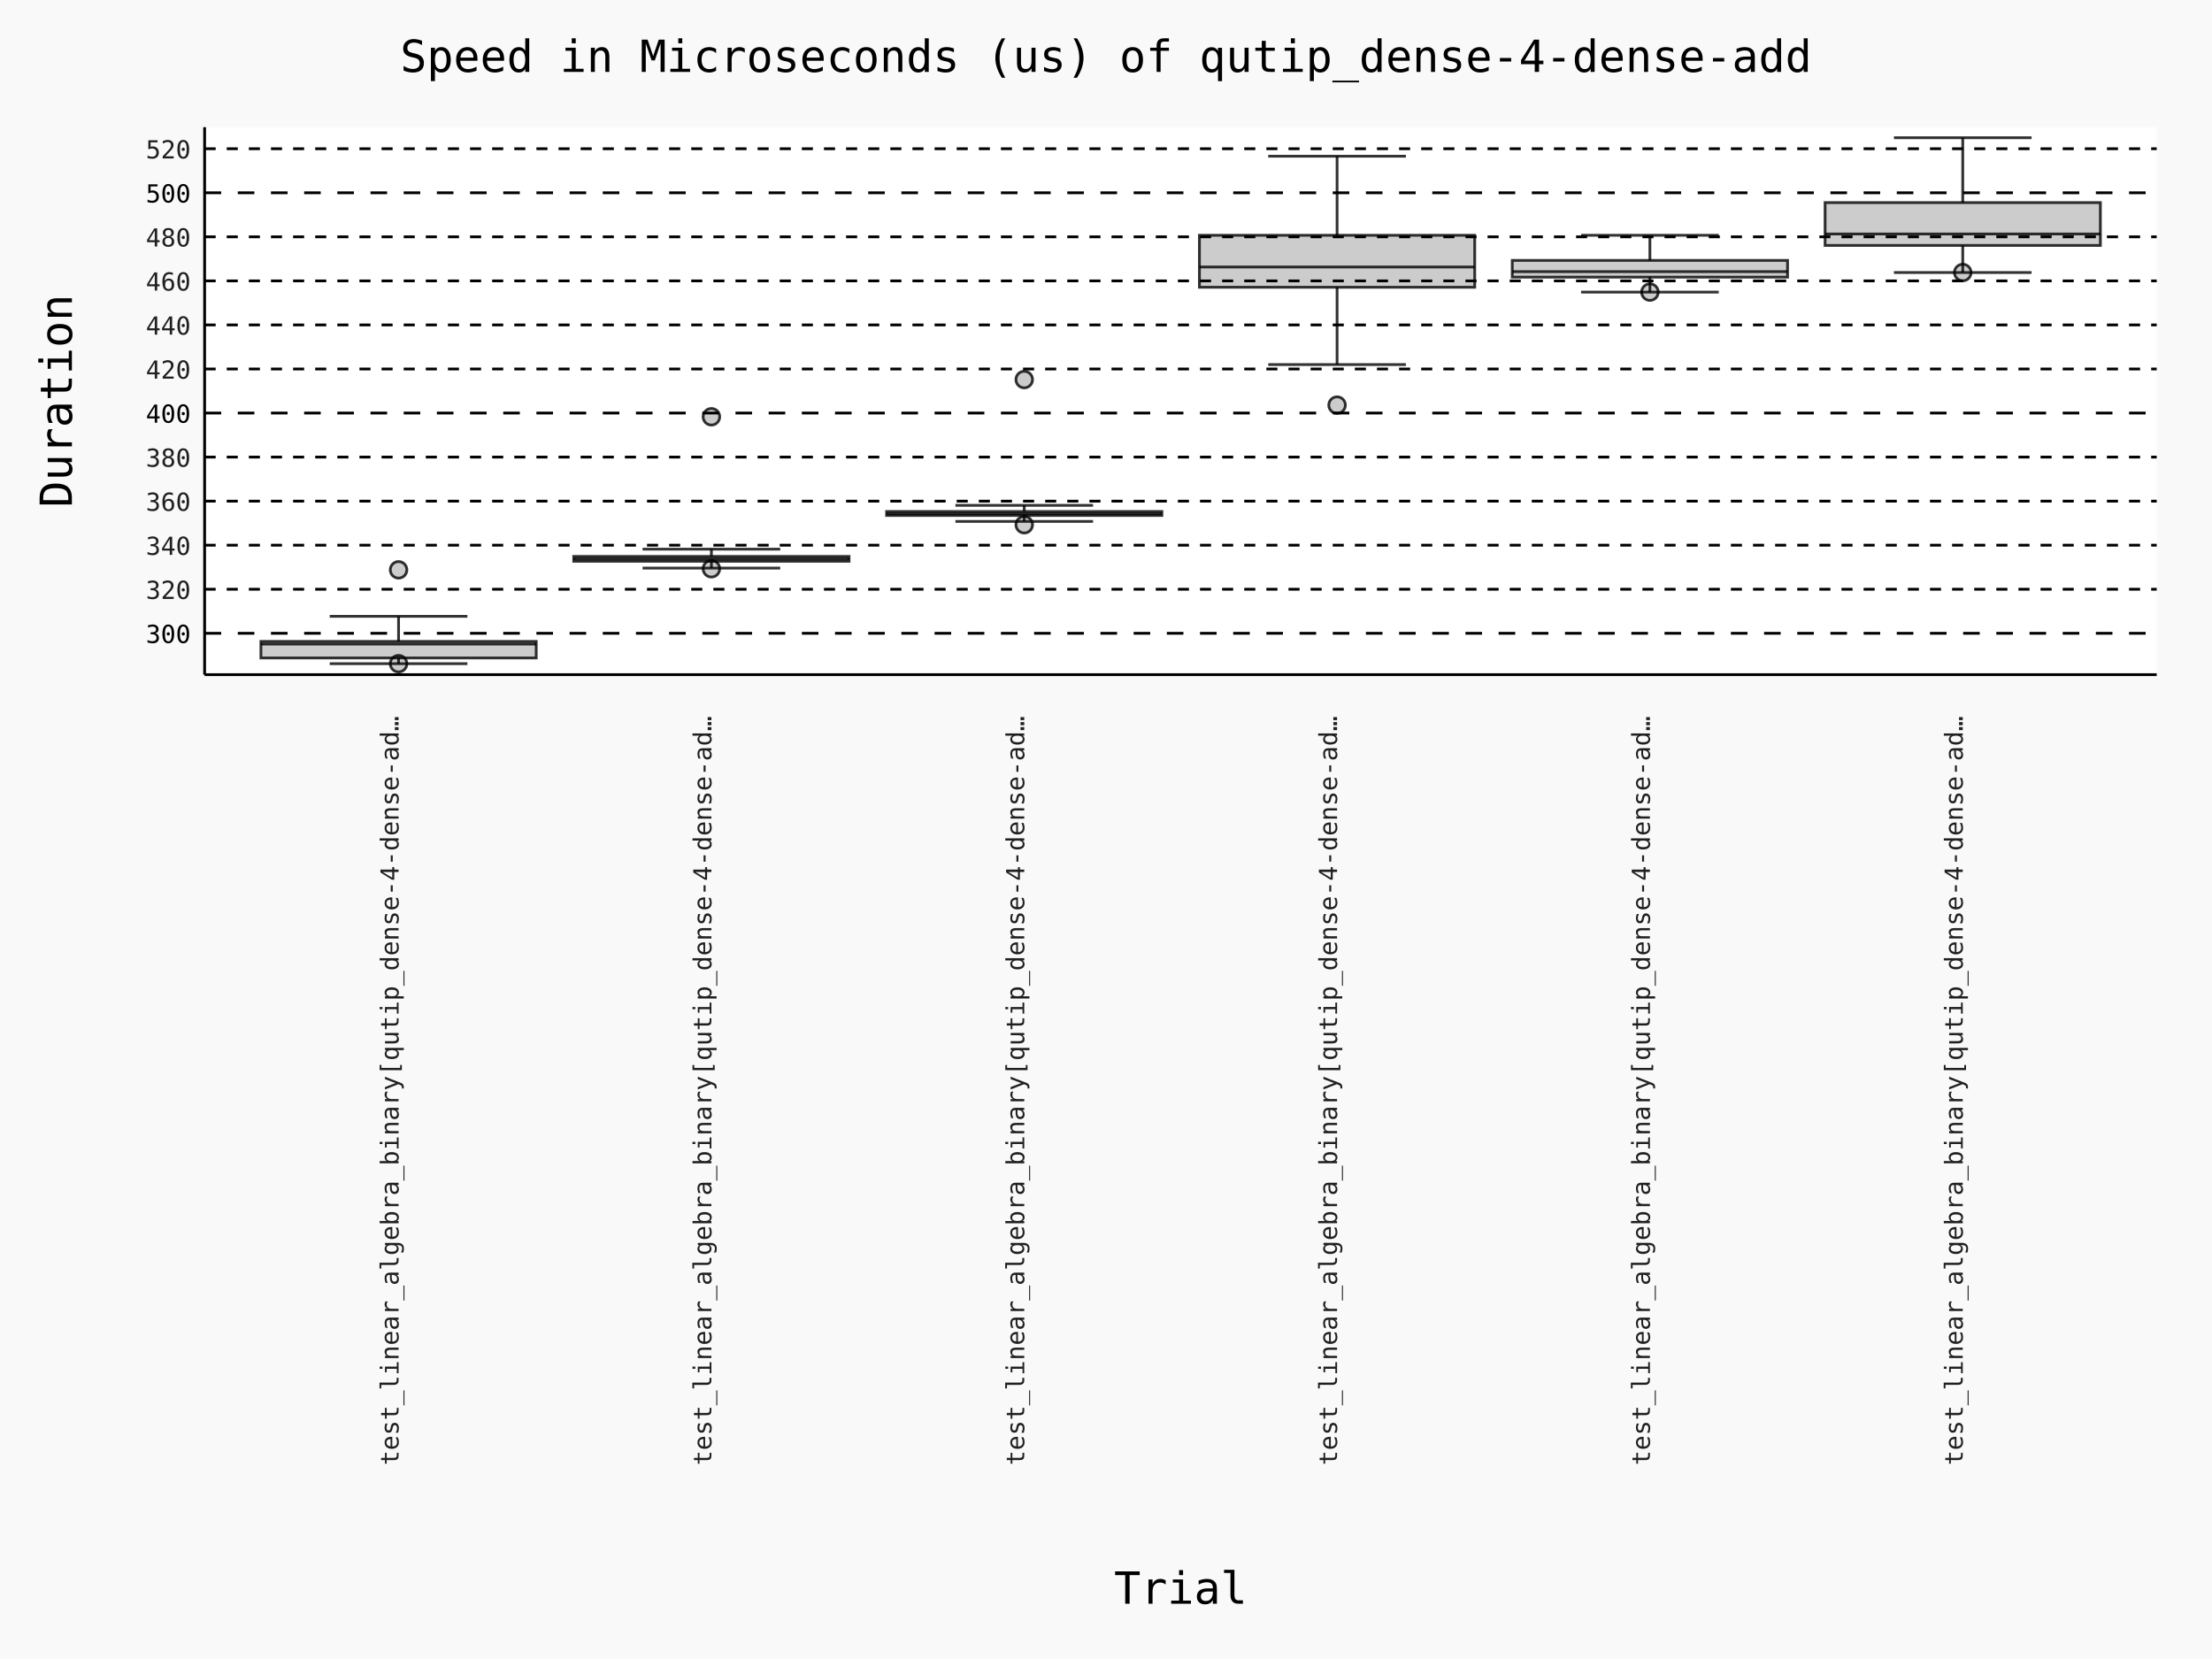
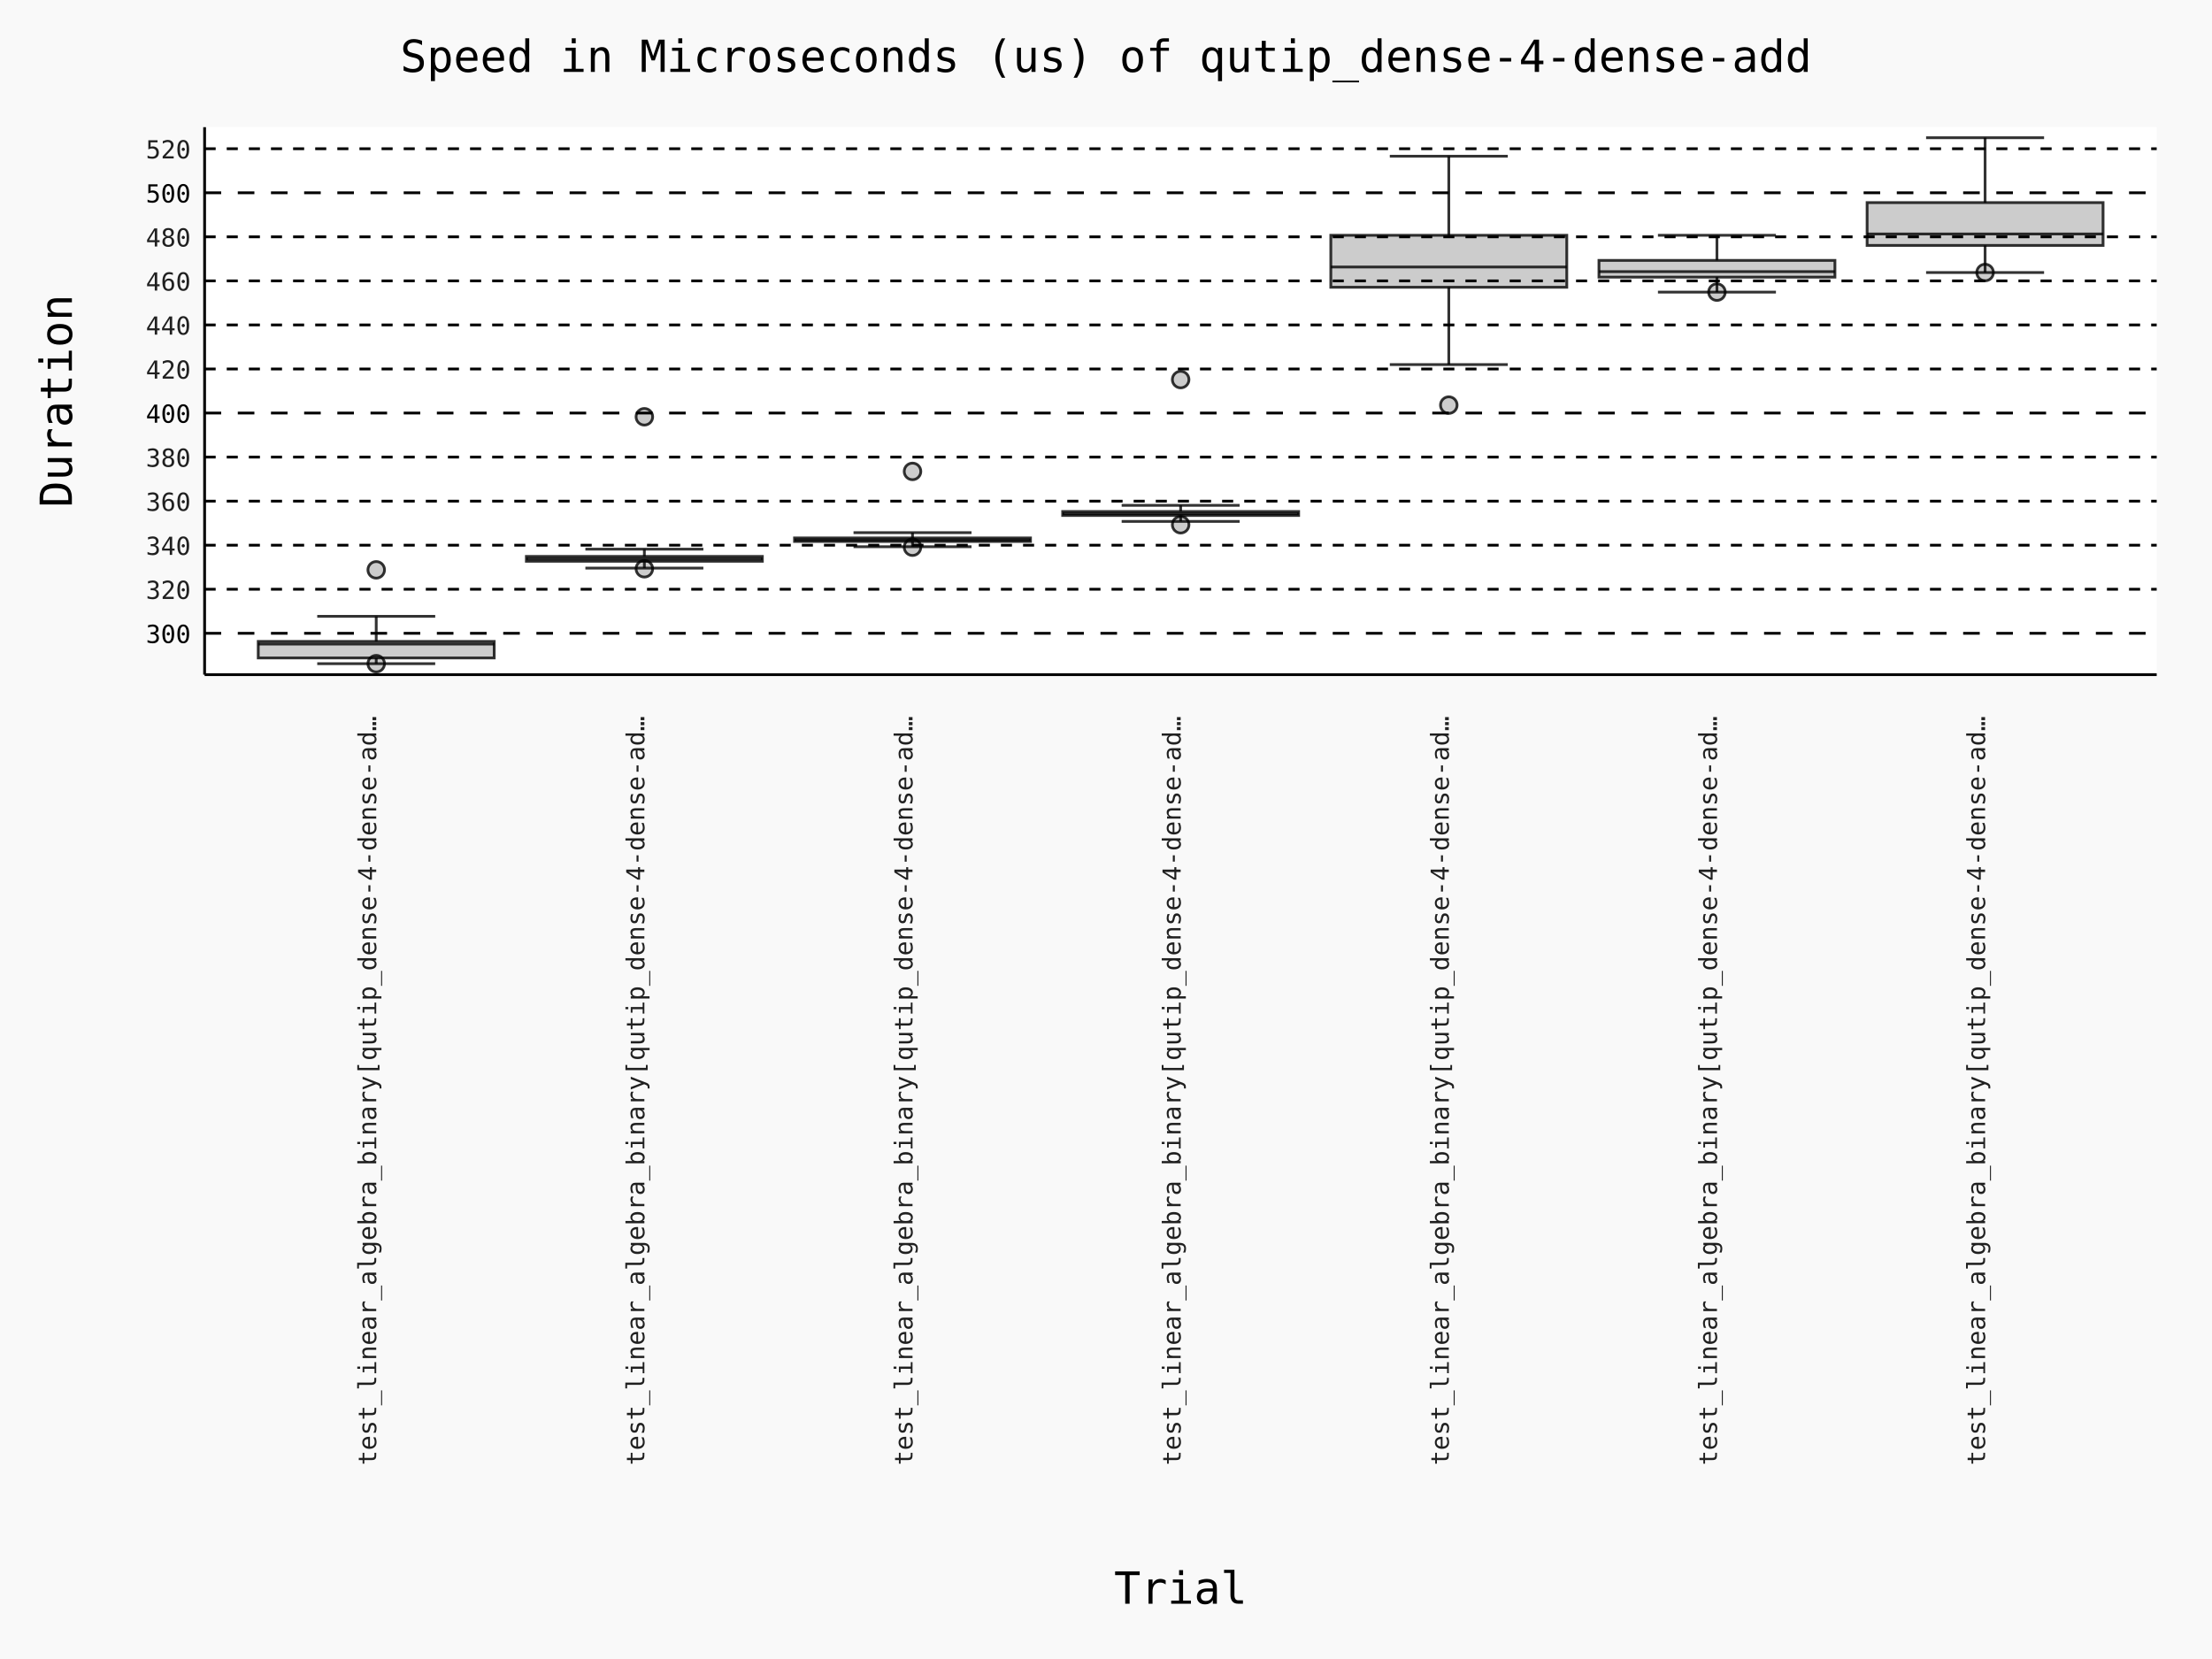
- <svg xmlns="http://www.w3.org/2000/svg" id="chart-bfdd0cba-2020-43a9-abe2-5203535ea488" class="pygal-chart" viewBox="0 0 800 600">
+ <svg xmlns="http://www.w3.org/2000/svg" id="chart-f75a0abd-4b29-4afe-aea1-0ca5ecb79987" class="pygal-chart" viewBox="0 0 800 600">
  <defs>
-     <style type="text/css">#chart-bfdd0cba-2020-43a9-abe2-5203535ea488{-webkit-user-select:none;-webkit-font-smoothing:antialiased;font-family:Consolas,"Deja Vu Sans Mono","Bitstream Vera Sans Mono","Courier New",monospace}#chart-bfdd0cba-2020-43a9-abe2-5203535ea488 .title{font-family:Consolas,"Deja Vu Sans Mono","Bitstream Vera Sans Mono","Courier New",monospace;font-size:16px}#chart-bfdd0cba-2020-43a9-abe2-5203535ea488 .legends .legend text{font-family:Consolas,"Deja Vu Sans Mono","Bitstream Vera Sans Mono","Courier New",monospace;font-size:14px}#chart-bfdd0cba-2020-43a9-abe2-5203535ea488 .axis text{font-family:Consolas,"Deja Vu Sans Mono","Bitstream Vera Sans Mono","Courier New",monospace;font-size:10px}#chart-bfdd0cba-2020-43a9-abe2-5203535ea488 .axis text.major{font-family:Consolas,"Deja Vu Sans Mono","Bitstream Vera Sans Mono","Courier New",monospace;font-size:10px}#chart-bfdd0cba-2020-43a9-abe2-5203535ea488 .text-overlay text.value{font-family:Consolas,"Deja Vu Sans Mono","Bitstream Vera Sans Mono","Courier New",monospace;font-size:16px}#chart-bfdd0cba-2020-43a9-abe2-5203535ea488 .text-overlay text.label{font-family:Consolas,"Deja Vu Sans Mono","Bitstream Vera Sans Mono","Courier New",monospace;font-size:10px}#chart-bfdd0cba-2020-43a9-abe2-5203535ea488 .tooltip{font-family:Consolas,"Deja Vu Sans Mono","Bitstream Vera Sans Mono","Courier New",monospace;font-size:14px}#chart-bfdd0cba-2020-43a9-abe2-5203535ea488 text.no_data{font-family:Consolas,"Deja Vu Sans Mono","Bitstream Vera Sans Mono","Courier New",monospace;font-size:64px}
- #chart-bfdd0cba-2020-43a9-abe2-5203535ea488{background-color:rgba(249,249,249,1)}#chart-bfdd0cba-2020-43a9-abe2-5203535ea488 path,#chart-bfdd0cba-2020-43a9-abe2-5203535ea488 line,#chart-bfdd0cba-2020-43a9-abe2-5203535ea488 rect,#chart-bfdd0cba-2020-43a9-abe2-5203535ea488 circle{-webkit-transition:150ms;-moz-transition:150ms;transition:150ms}#chart-bfdd0cba-2020-43a9-abe2-5203535ea488 .graph &gt; .background{fill:rgba(249,249,249,1)}#chart-bfdd0cba-2020-43a9-abe2-5203535ea488 .plot &gt; .background{fill:rgba(255,255,255,1)}#chart-bfdd0cba-2020-43a9-abe2-5203535ea488 .graph{fill:rgba(0,0,0,.87)}#chart-bfdd0cba-2020-43a9-abe2-5203535ea488 text.no_data{fill:rgba(0,0,0,1)}#chart-bfdd0cba-2020-43a9-abe2-5203535ea488 .title{fill:rgba(0,0,0,1)}#chart-bfdd0cba-2020-43a9-abe2-5203535ea488 .legends .legend text{fill:rgba(0,0,0,.87)}#chart-bfdd0cba-2020-43a9-abe2-5203535ea488 .legends .legend:hover text{fill:rgba(0,0,0,1)}#chart-bfdd0cba-2020-43a9-abe2-5203535ea488 .axis .line{stroke:rgba(0,0,0,1)}#chart-bfdd0cba-2020-43a9-abe2-5203535ea488 .axis .guide.line{stroke:rgba(0,0,0,.54)}#chart-bfdd0cba-2020-43a9-abe2-5203535ea488 .axis .major.line{stroke:rgba(0,0,0,.87)}#chart-bfdd0cba-2020-43a9-abe2-5203535ea488 .axis text.major{fill:rgba(0,0,0,1)}#chart-bfdd0cba-2020-43a9-abe2-5203535ea488 .axis.y .guides:hover .guide.line,#chart-bfdd0cba-2020-43a9-abe2-5203535ea488 .line-graph .axis.x .guides:hover .guide.line,#chart-bfdd0cba-2020-43a9-abe2-5203535ea488 .stackedline-graph .axis.x .guides:hover .guide.line,#chart-bfdd0cba-2020-43a9-abe2-5203535ea488 .xy-graph .axis.x .guides:hover .guide.line{stroke:rgba(0,0,0,1)}#chart-bfdd0cba-2020-43a9-abe2-5203535ea488 .axis .guides:hover text{fill:rgba(0,0,0,1)}#chart-bfdd0cba-2020-43a9-abe2-5203535ea488 .reactive{fill-opacity:.7;stroke-opacity:.8;stroke-width:1}#chart-bfdd0cba-2020-43a9-abe2-5203535ea488 .ci{stroke:rgba(0,0,0,.87)}#chart-bfdd0cba-2020-43a9-abe2-5203535ea488 .reactive.active,#chart-bfdd0cba-2020-43a9-abe2-5203535ea488 .active .reactive{fill-opacity:.8;stroke-opacity:.9;stroke-width:4}#chart-bfdd0cba-2020-43a9-abe2-5203535ea488 .ci .reactive.active{stroke-width:1.5}#chart-bfdd0cba-2020-43a9-abe2-5203535ea488 .series text{fill:rgba(0,0,0,1)}#chart-bfdd0cba-2020-43a9-abe2-5203535ea488 .tooltip rect{fill:rgba(255,255,255,1);stroke:rgba(0,0,0,1);-webkit-transition:opacity 150ms;-moz-transition:opacity 150ms;transition:opacity 150ms}#chart-bfdd0cba-2020-43a9-abe2-5203535ea488 .tooltip .label{fill:rgba(0,0,0,.87)}#chart-bfdd0cba-2020-43a9-abe2-5203535ea488 .tooltip .label{fill:rgba(0,0,0,.87)}#chart-bfdd0cba-2020-43a9-abe2-5203535ea488 .tooltip .legend{font-size:.8em;fill:rgba(0,0,0,.54)}#chart-bfdd0cba-2020-43a9-abe2-5203535ea488 .tooltip .x_label{font-size:.6em;fill:rgba(0,0,0,1)}#chart-bfdd0cba-2020-43a9-abe2-5203535ea488 .tooltip .xlink{font-size:.5em;text-decoration:underline}#chart-bfdd0cba-2020-43a9-abe2-5203535ea488 .tooltip .value{font-size:1.5em}#chart-bfdd0cba-2020-43a9-abe2-5203535ea488 .bound{font-size:.5em}#chart-bfdd0cba-2020-43a9-abe2-5203535ea488 .max-value{font-size:.75em;fill:rgba(0,0,0,.54)}#chart-bfdd0cba-2020-43a9-abe2-5203535ea488 .map-element{fill:rgba(255,255,255,1);stroke:rgba(0,0,0,.54) !important}#chart-bfdd0cba-2020-43a9-abe2-5203535ea488 .map-element .reactive{fill-opacity:inherit;stroke-opacity:inherit}#chart-bfdd0cba-2020-43a9-abe2-5203535ea488 .color-0,#chart-bfdd0cba-2020-43a9-abe2-5203535ea488 .color-0 a:visited{stroke:#000000;fill:#000000}#chart-bfdd0cba-2020-43a9-abe2-5203535ea488 .color-1,#chart-bfdd0cba-2020-43a9-abe2-5203535ea488 .color-1 a:visited{stroke:#000000;fill:#000000}#chart-bfdd0cba-2020-43a9-abe2-5203535ea488 .color-2,#chart-bfdd0cba-2020-43a9-abe2-5203535ea488 .color-2 a:visited{stroke:#000000;fill:#000000}#chart-bfdd0cba-2020-43a9-abe2-5203535ea488 .color-3,#chart-bfdd0cba-2020-43a9-abe2-5203535ea488 .color-3 a:visited{stroke:#000000;fill:#000000}#chart-bfdd0cba-2020-43a9-abe2-5203535ea488 .color-4,#chart-bfdd0cba-2020-43a9-abe2-5203535ea488 .color-4 a:visited{stroke:#000000;fill:#000000}#chart-bfdd0cba-2020-43a9-abe2-5203535ea488 .color-5,#chart-bfdd0cba-2020-43a9-abe2-5203535ea488 .color-5 a:visited{stroke:#000000;fill:#000000}#chart-bfdd0cba-2020-43a9-abe2-5203535ea488 .text-overlay .color-0 text{fill:white}#chart-bfdd0cba-2020-43a9-abe2-5203535ea488 .text-overlay .color-1 text{fill:white}#chart-bfdd0cba-2020-43a9-abe2-5203535ea488 .text-overlay .color-2 text{fill:white}#chart-bfdd0cba-2020-43a9-abe2-5203535ea488 .text-overlay .color-3 text{fill:white}#chart-bfdd0cba-2020-43a9-abe2-5203535ea488 .text-overlay .color-4 text{fill:white}#chart-bfdd0cba-2020-43a9-abe2-5203535ea488 .text-overlay .color-5 text{fill:white}
- #chart-bfdd0cba-2020-43a9-abe2-5203535ea488 text.no_data{text-anchor:middle}#chart-bfdd0cba-2020-43a9-abe2-5203535ea488 .guide.line{fill:none}#chart-bfdd0cba-2020-43a9-abe2-5203535ea488 .centered{text-anchor:middle}#chart-bfdd0cba-2020-43a9-abe2-5203535ea488 .title{text-anchor:middle}#chart-bfdd0cba-2020-43a9-abe2-5203535ea488 .legends .legend text{fill-opacity:1}#chart-bfdd0cba-2020-43a9-abe2-5203535ea488 .axis.x text{text-anchor:middle}#chart-bfdd0cba-2020-43a9-abe2-5203535ea488 .axis.x:not(.web) text[transform]{text-anchor:start}#chart-bfdd0cba-2020-43a9-abe2-5203535ea488 .axis.x:not(.web) text[transform].backwards{text-anchor:end}#chart-bfdd0cba-2020-43a9-abe2-5203535ea488 .axis.y text{text-anchor:end}#chart-bfdd0cba-2020-43a9-abe2-5203535ea488 .axis.y text[transform].backwards{text-anchor:start}#chart-bfdd0cba-2020-43a9-abe2-5203535ea488 .axis.y2 text{text-anchor:start}#chart-bfdd0cba-2020-43a9-abe2-5203535ea488 .axis.y2 text[transform].backwards{text-anchor:end}#chart-bfdd0cba-2020-43a9-abe2-5203535ea488 .axis .guide.line{stroke-dasharray:4,4;stroke:black}#chart-bfdd0cba-2020-43a9-abe2-5203535ea488 .axis .major.guide.line{stroke-dasharray:6,6;stroke:black}#chart-bfdd0cba-2020-43a9-abe2-5203535ea488 .horizontal .axis.y .guide.line,#chart-bfdd0cba-2020-43a9-abe2-5203535ea488 .horizontal .axis.y2 .guide.line,#chart-bfdd0cba-2020-43a9-abe2-5203535ea488 .vertical .axis.x .guide.line{opacity:0}#chart-bfdd0cba-2020-43a9-abe2-5203535ea488 .horizontal .axis.always_show .guide.line,#chart-bfdd0cba-2020-43a9-abe2-5203535ea488 .vertical .axis.always_show .guide.line{opacity:1 !important}#chart-bfdd0cba-2020-43a9-abe2-5203535ea488 .axis.y .guides:hover .guide.line,#chart-bfdd0cba-2020-43a9-abe2-5203535ea488 .axis.y2 .guides:hover .guide.line,#chart-bfdd0cba-2020-43a9-abe2-5203535ea488 .axis.x .guides:hover .guide.line{opacity:1}#chart-bfdd0cba-2020-43a9-abe2-5203535ea488 .axis .guides:hover text{opacity:1}#chart-bfdd0cba-2020-43a9-abe2-5203535ea488 .nofill{fill:none}#chart-bfdd0cba-2020-43a9-abe2-5203535ea488 .subtle-fill{fill-opacity:.2}#chart-bfdd0cba-2020-43a9-abe2-5203535ea488 .dot{stroke-width:1px;fill-opacity:1;stroke-opacity:1}#chart-bfdd0cba-2020-43a9-abe2-5203535ea488 .dot.active{stroke-width:5px}#chart-bfdd0cba-2020-43a9-abe2-5203535ea488 .dot.negative{fill:transparent}#chart-bfdd0cba-2020-43a9-abe2-5203535ea488 text,#chart-bfdd0cba-2020-43a9-abe2-5203535ea488 tspan{stroke:none !important}#chart-bfdd0cba-2020-43a9-abe2-5203535ea488 .series text.active{opacity:1}#chart-bfdd0cba-2020-43a9-abe2-5203535ea488 .tooltip rect{fill-opacity:.95;stroke-width:.5}#chart-bfdd0cba-2020-43a9-abe2-5203535ea488 .tooltip text{fill-opacity:1}#chart-bfdd0cba-2020-43a9-abe2-5203535ea488 .showable{visibility:hidden}#chart-bfdd0cba-2020-43a9-abe2-5203535ea488 .showable.shown{visibility:visible}#chart-bfdd0cba-2020-43a9-abe2-5203535ea488 .gauge-background{fill:rgba(229,229,229,1);stroke:none}#chart-bfdd0cba-2020-43a9-abe2-5203535ea488 .bg-lines{stroke:rgba(249,249,249,1);stroke-width:2px}
+     <style type="text/css">#chart-f75a0abd-4b29-4afe-aea1-0ca5ecb79987{-webkit-user-select:none;-webkit-font-smoothing:antialiased;font-family:Consolas,"Deja Vu Sans Mono","Bitstream Vera Sans Mono","Courier New",monospace}#chart-f75a0abd-4b29-4afe-aea1-0ca5ecb79987 .title{font-family:Consolas,"Deja Vu Sans Mono","Bitstream Vera Sans Mono","Courier New",monospace;font-size:16px}#chart-f75a0abd-4b29-4afe-aea1-0ca5ecb79987 .legends .legend text{font-family:Consolas,"Deja Vu Sans Mono","Bitstream Vera Sans Mono","Courier New",monospace;font-size:14px}#chart-f75a0abd-4b29-4afe-aea1-0ca5ecb79987 .axis text{font-family:Consolas,"Deja Vu Sans Mono","Bitstream Vera Sans Mono","Courier New",monospace;font-size:10px}#chart-f75a0abd-4b29-4afe-aea1-0ca5ecb79987 .axis text.major{font-family:Consolas,"Deja Vu Sans Mono","Bitstream Vera Sans Mono","Courier New",monospace;font-size:10px}#chart-f75a0abd-4b29-4afe-aea1-0ca5ecb79987 .text-overlay text.value{font-family:Consolas,"Deja Vu Sans Mono","Bitstream Vera Sans Mono","Courier New",monospace;font-size:16px}#chart-f75a0abd-4b29-4afe-aea1-0ca5ecb79987 .text-overlay text.label{font-family:Consolas,"Deja Vu Sans Mono","Bitstream Vera Sans Mono","Courier New",monospace;font-size:10px}#chart-f75a0abd-4b29-4afe-aea1-0ca5ecb79987 .tooltip{font-family:Consolas,"Deja Vu Sans Mono","Bitstream Vera Sans Mono","Courier New",monospace;font-size:14px}#chart-f75a0abd-4b29-4afe-aea1-0ca5ecb79987 text.no_data{font-family:Consolas,"Deja Vu Sans Mono","Bitstream Vera Sans Mono","Courier New",monospace;font-size:64px}
+ #chart-f75a0abd-4b29-4afe-aea1-0ca5ecb79987{background-color:rgba(249,249,249,1)}#chart-f75a0abd-4b29-4afe-aea1-0ca5ecb79987 path,#chart-f75a0abd-4b29-4afe-aea1-0ca5ecb79987 line,#chart-f75a0abd-4b29-4afe-aea1-0ca5ecb79987 rect,#chart-f75a0abd-4b29-4afe-aea1-0ca5ecb79987 circle{-webkit-transition:150ms;-moz-transition:150ms;transition:150ms}#chart-f75a0abd-4b29-4afe-aea1-0ca5ecb79987 .graph &gt; .background{fill:rgba(249,249,249,1)}#chart-f75a0abd-4b29-4afe-aea1-0ca5ecb79987 .plot &gt; .background{fill:rgba(255,255,255,1)}#chart-f75a0abd-4b29-4afe-aea1-0ca5ecb79987 .graph{fill:rgba(0,0,0,.87)}#chart-f75a0abd-4b29-4afe-aea1-0ca5ecb79987 text.no_data{fill:rgba(0,0,0,1)}#chart-f75a0abd-4b29-4afe-aea1-0ca5ecb79987 .title{fill:rgba(0,0,0,1)}#chart-f75a0abd-4b29-4afe-aea1-0ca5ecb79987 .legends .legend text{fill:rgba(0,0,0,.87)}#chart-f75a0abd-4b29-4afe-aea1-0ca5ecb79987 .legends .legend:hover text{fill:rgba(0,0,0,1)}#chart-f75a0abd-4b29-4afe-aea1-0ca5ecb79987 .axis .line{stroke:rgba(0,0,0,1)}#chart-f75a0abd-4b29-4afe-aea1-0ca5ecb79987 .axis .guide.line{stroke:rgba(0,0,0,.54)}#chart-f75a0abd-4b29-4afe-aea1-0ca5ecb79987 .axis .major.line{stroke:rgba(0,0,0,.87)}#chart-f75a0abd-4b29-4afe-aea1-0ca5ecb79987 .axis text.major{fill:rgba(0,0,0,1)}#chart-f75a0abd-4b29-4afe-aea1-0ca5ecb79987 .axis.y .guides:hover .guide.line,#chart-f75a0abd-4b29-4afe-aea1-0ca5ecb79987 .line-graph .axis.x .guides:hover .guide.line,#chart-f75a0abd-4b29-4afe-aea1-0ca5ecb79987 .stackedline-graph .axis.x .guides:hover .guide.line,#chart-f75a0abd-4b29-4afe-aea1-0ca5ecb79987 .xy-graph .axis.x .guides:hover .guide.line{stroke:rgba(0,0,0,1)}#chart-f75a0abd-4b29-4afe-aea1-0ca5ecb79987 .axis .guides:hover text{fill:rgba(0,0,0,1)}#chart-f75a0abd-4b29-4afe-aea1-0ca5ecb79987 .reactive{fill-opacity:.7;stroke-opacity:.8;stroke-width:1}#chart-f75a0abd-4b29-4afe-aea1-0ca5ecb79987 .ci{stroke:rgba(0,0,0,.87)}#chart-f75a0abd-4b29-4afe-aea1-0ca5ecb79987 .reactive.active,#chart-f75a0abd-4b29-4afe-aea1-0ca5ecb79987 .active .reactive{fill-opacity:.8;stroke-opacity:.9;stroke-width:4}#chart-f75a0abd-4b29-4afe-aea1-0ca5ecb79987 .ci .reactive.active{stroke-width:1.5}#chart-f75a0abd-4b29-4afe-aea1-0ca5ecb79987 .series text{fill:rgba(0,0,0,1)}#chart-f75a0abd-4b29-4afe-aea1-0ca5ecb79987 .tooltip rect{fill:rgba(255,255,255,1);stroke:rgba(0,0,0,1);-webkit-transition:opacity 150ms;-moz-transition:opacity 150ms;transition:opacity 150ms}#chart-f75a0abd-4b29-4afe-aea1-0ca5ecb79987 .tooltip .label{fill:rgba(0,0,0,.87)}#chart-f75a0abd-4b29-4afe-aea1-0ca5ecb79987 .tooltip .label{fill:rgba(0,0,0,.87)}#chart-f75a0abd-4b29-4afe-aea1-0ca5ecb79987 .tooltip .legend{font-size:.8em;fill:rgba(0,0,0,.54)}#chart-f75a0abd-4b29-4afe-aea1-0ca5ecb79987 .tooltip .x_label{font-size:.6em;fill:rgba(0,0,0,1)}#chart-f75a0abd-4b29-4afe-aea1-0ca5ecb79987 .tooltip .xlink{font-size:.5em;text-decoration:underline}#chart-f75a0abd-4b29-4afe-aea1-0ca5ecb79987 .tooltip .value{font-size:1.5em}#chart-f75a0abd-4b29-4afe-aea1-0ca5ecb79987 .bound{font-size:.5em}#chart-f75a0abd-4b29-4afe-aea1-0ca5ecb79987 .max-value{font-size:.75em;fill:rgba(0,0,0,.54)}#chart-f75a0abd-4b29-4afe-aea1-0ca5ecb79987 .map-element{fill:rgba(255,255,255,1);stroke:rgba(0,0,0,.54) !important}#chart-f75a0abd-4b29-4afe-aea1-0ca5ecb79987 .map-element .reactive{fill-opacity:inherit;stroke-opacity:inherit}#chart-f75a0abd-4b29-4afe-aea1-0ca5ecb79987 .color-0,#chart-f75a0abd-4b29-4afe-aea1-0ca5ecb79987 .color-0 a:visited{stroke:#000000;fill:#000000}#chart-f75a0abd-4b29-4afe-aea1-0ca5ecb79987 .color-1,#chart-f75a0abd-4b29-4afe-aea1-0ca5ecb79987 .color-1 a:visited{stroke:#000000;fill:#000000}#chart-f75a0abd-4b29-4afe-aea1-0ca5ecb79987 .color-2,#chart-f75a0abd-4b29-4afe-aea1-0ca5ecb79987 .color-2 a:visited{stroke:#000000;fill:#000000}#chart-f75a0abd-4b29-4afe-aea1-0ca5ecb79987 .color-3,#chart-f75a0abd-4b29-4afe-aea1-0ca5ecb79987 .color-3 a:visited{stroke:#000000;fill:#000000}#chart-f75a0abd-4b29-4afe-aea1-0ca5ecb79987 .color-4,#chart-f75a0abd-4b29-4afe-aea1-0ca5ecb79987 .color-4 a:visited{stroke:#000000;fill:#000000}#chart-f75a0abd-4b29-4afe-aea1-0ca5ecb79987 .color-5,#chart-f75a0abd-4b29-4afe-aea1-0ca5ecb79987 .color-5 a:visited{stroke:#000000;fill:#000000}#chart-f75a0abd-4b29-4afe-aea1-0ca5ecb79987 .color-6,#chart-f75a0abd-4b29-4afe-aea1-0ca5ecb79987 .color-6 a:visited{stroke:#000000;fill:#000000}#chart-f75a0abd-4b29-4afe-aea1-0ca5ecb79987 .text-overlay .color-0 text{fill:white}#chart-f75a0abd-4b29-4afe-aea1-0ca5ecb79987 .text-overlay .color-1 text{fill:white}#chart-f75a0abd-4b29-4afe-aea1-0ca5ecb79987 .text-overlay .color-2 text{fill:white}#chart-f75a0abd-4b29-4afe-aea1-0ca5ecb79987 .text-overlay .color-3 text{fill:white}#chart-f75a0abd-4b29-4afe-aea1-0ca5ecb79987 .text-overlay .color-4 text{fill:white}#chart-f75a0abd-4b29-4afe-aea1-0ca5ecb79987 .text-overlay .color-5 text{fill:white}#chart-f75a0abd-4b29-4afe-aea1-0ca5ecb79987 .text-overlay .color-6 text{fill:white}
+ #chart-f75a0abd-4b29-4afe-aea1-0ca5ecb79987 text.no_data{text-anchor:middle}#chart-f75a0abd-4b29-4afe-aea1-0ca5ecb79987 .guide.line{fill:none}#chart-f75a0abd-4b29-4afe-aea1-0ca5ecb79987 .centered{text-anchor:middle}#chart-f75a0abd-4b29-4afe-aea1-0ca5ecb79987 .title{text-anchor:middle}#chart-f75a0abd-4b29-4afe-aea1-0ca5ecb79987 .legends .legend text{fill-opacity:1}#chart-f75a0abd-4b29-4afe-aea1-0ca5ecb79987 .axis.x text{text-anchor:middle}#chart-f75a0abd-4b29-4afe-aea1-0ca5ecb79987 .axis.x:not(.web) text[transform]{text-anchor:start}#chart-f75a0abd-4b29-4afe-aea1-0ca5ecb79987 .axis.x:not(.web) text[transform].backwards{text-anchor:end}#chart-f75a0abd-4b29-4afe-aea1-0ca5ecb79987 .axis.y text{text-anchor:end}#chart-f75a0abd-4b29-4afe-aea1-0ca5ecb79987 .axis.y text[transform].backwards{text-anchor:start}#chart-f75a0abd-4b29-4afe-aea1-0ca5ecb79987 .axis.y2 text{text-anchor:start}#chart-f75a0abd-4b29-4afe-aea1-0ca5ecb79987 .axis.y2 text[transform].backwards{text-anchor:end}#chart-f75a0abd-4b29-4afe-aea1-0ca5ecb79987 .axis .guide.line{stroke-dasharray:4,4;stroke:black}#chart-f75a0abd-4b29-4afe-aea1-0ca5ecb79987 .axis .major.guide.line{stroke-dasharray:6,6;stroke:black}#chart-f75a0abd-4b29-4afe-aea1-0ca5ecb79987 .horizontal .axis.y .guide.line,#chart-f75a0abd-4b29-4afe-aea1-0ca5ecb79987 .horizontal .axis.y2 .guide.line,#chart-f75a0abd-4b29-4afe-aea1-0ca5ecb79987 .vertical .axis.x .guide.line{opacity:0}#chart-f75a0abd-4b29-4afe-aea1-0ca5ecb79987 .horizontal .axis.always_show .guide.line,#chart-f75a0abd-4b29-4afe-aea1-0ca5ecb79987 .vertical .axis.always_show .guide.line{opacity:1 !important}#chart-f75a0abd-4b29-4afe-aea1-0ca5ecb79987 .axis.y .guides:hover .guide.line,#chart-f75a0abd-4b29-4afe-aea1-0ca5ecb79987 .axis.y2 .guides:hover .guide.line,#chart-f75a0abd-4b29-4afe-aea1-0ca5ecb79987 .axis.x .guides:hover .guide.line{opacity:1}#chart-f75a0abd-4b29-4afe-aea1-0ca5ecb79987 .axis .guides:hover text{opacity:1}#chart-f75a0abd-4b29-4afe-aea1-0ca5ecb79987 .nofill{fill:none}#chart-f75a0abd-4b29-4afe-aea1-0ca5ecb79987 .subtle-fill{fill-opacity:.2}#chart-f75a0abd-4b29-4afe-aea1-0ca5ecb79987 .dot{stroke-width:1px;fill-opacity:1;stroke-opacity:1}#chart-f75a0abd-4b29-4afe-aea1-0ca5ecb79987 .dot.active{stroke-width:5px}#chart-f75a0abd-4b29-4afe-aea1-0ca5ecb79987 .dot.negative{fill:transparent}#chart-f75a0abd-4b29-4afe-aea1-0ca5ecb79987 text,#chart-f75a0abd-4b29-4afe-aea1-0ca5ecb79987 tspan{stroke:none !important}#chart-f75a0abd-4b29-4afe-aea1-0ca5ecb79987 .series text.active{opacity:1}#chart-f75a0abd-4b29-4afe-aea1-0ca5ecb79987 .tooltip rect{fill-opacity:.95;stroke-width:.5}#chart-f75a0abd-4b29-4afe-aea1-0ca5ecb79987 .tooltip text{fill-opacity:1}#chart-f75a0abd-4b29-4afe-aea1-0ca5ecb79987 .showable{visibility:hidden}#chart-f75a0abd-4b29-4afe-aea1-0ca5ecb79987 .showable.shown{visibility:visible}#chart-f75a0abd-4b29-4afe-aea1-0ca5ecb79987 .gauge-background{fill:rgba(229,229,229,1);stroke:none}#chart-f75a0abd-4b29-4afe-aea1-0ca5ecb79987 .bg-lines{stroke:rgba(249,249,249,1);stroke-width:2px}
.tooltip .value{font-size:1em !important}.axis text{font-size:9px !important}</style>
  </defs>
  <g class="graph custombox-graph vertical">
    <rect x="0" y="0" width="800" height="600" class="background" />
    <g transform="translate(74, 46)" class="plot">
      <rect x="0" y="0" width="706.0" height="198.0" class="background" />
      <g class="axis y always_show">
        <path d="M0 198 h706" class="line" />
        <g class="guides">
          <path d="M0 183.04 h706" class="major guide line" />
          <text x="-5" y="186.54" class="major">300</text>
        </g>
        <g class="guides">
          <path d="M0 167.108 h706" class="guide line" />
          <text x="-5" y="170.608" class="">320</text>
        </g>
        <g class="guides">
          <path d="M0 151.177 h706" class="guide line" />
          <text x="-5" y="154.677" class="">340</text>
        </g>
        <g class="guides">
          <path d="M0 135.245 h706" class="guide line" />
          <text x="-5" y="138.745" class="">360</text>
        </g>
        <g class="guides">
          <path d="M0 119.313 h706" class="guide line" />
          <text x="-5" y="122.813" class="">380</text>
        </g>
        <g class="guides">
          <path d="M0 103.381 h706" class="major guide line" />
          <text x="-5" y="106.881" class="major">400</text>
        </g>
        <g class="guides">
          <path d="M0 87.449 h706" class="guide line" />
          <text x="-5" y="90.949" class="">420</text>
        </g>
        <g class="guides">
          <path d="M0 71.518 h706" class="guide line" />
          <text x="-5" y="75.018" class="">440</text>
        </g>
        <g class="guides">
          <path d="M0 55.586 h706" class="guide line" />
          <text x="-5" y="59.086" class="">460</text>
        </g>
        <g class="guides">
          <path d="M0 39.654 h706" class="guide line" />
          <text x="-5" y="43.154" class="">480</text>
        </g>
        <g class="guides">
          <path d="M0 23.722 h706" class="major guide line" />
          <text x="-5" y="27.222" class="major">500</text>
        </g>
        <g class="guides">
          <path d="M0 7.791 h706" class="guide line" />
          <text x="-5" y="11.291" class="">520</text>
        </g>
      </g>
      <g class="axis x">
        <path d="M0 0 v198" class="line" />
        <g class="guides">
-           <path d="M70.147 0 v198" class="guide line" />
-           <text x="70.147" y="213.0" class="backwards" transform="rotate(270 70.14744 213)">test_linear_algebra_binary[qutip_dense-4-dense-ad…</text>
-         </g>
-         <g class="guides">
-           <path d="M183.288 0 v198" class="guide line" />
-           <text x="183.288" y="213.0" class="backwards" transform="rotate(270 183.2885 213)">test_linear_algebra_binary[qutip_dense-4-dense-ad…</text>
-         </g>
-         <g class="guides">
-           <path d="M296.429 0 v198" class="guide line" />
-           <text x="296.429" y="213.0" class="backwards" transform="rotate(270 296.4295 213)">test_linear_algebra_binary[qutip_dense-4-dense-ad…</text>
-         </g>
-         <g class="guides">
-           <path d="M409.571 0 v198" class="guide line" />
-           <text x="409.571" y="213.0" class="backwards" transform="rotate(270 409.5705 213)">test_linear_algebra_binary[qutip_dense-4-dense-ad…</text>
-         </g>
-         <g class="guides">
-           <path d="M522.712 0 v198" class="guide line" />
-           <text x="522.712" y="213.0" class="backwards" transform="rotate(270 522.7115 213)">test_linear_algebra_binary[qutip_dense-4-dense-ad…</text>
-         </g>
-         <g class="guides">
-           <path d="M635.853 0 v198" class="guide line" />
-           <text x="635.853" y="213.0" class="backwards" transform="rotate(270 635.8526 213)">test_linear_algebra_binary[qutip_dense-4-dense-ad…</text>
+           <path d="M62.066 0 v198" class="guide line" />
+           <text x="62.066" y="213.0" class="backwards" transform="rotate(270 62.06593 213)">test_linear_algebra_binary[qutip_dense-4-dense-ad…</text>
+         </g>
+         <g class="guides">
+           <path d="M159.044 0 v198" class="guide line" />
+           <text x="159.044" y="213.0" class="backwards" transform="rotate(270 159.044 213)">test_linear_algebra_binary[qutip_dense-4-dense-ad…</text>
+         </g>
+         <g class="guides">
+           <path d="M256.022 0 v198" class="guide line" />
+           <text x="256.022" y="213.0" class="backwards" transform="rotate(270 256.022 213)">test_linear_algebra_binary[qutip_dense-4-dense-ad…</text>
+         </g>
+         <g class="guides">
+           <path d="M353 0 v198" class="guide line" />
+           <text x="353.0" y="213.0" class="backwards" transform="rotate(270 353 213)">test_linear_algebra_binary[qutip_dense-4-dense-ad…</text>
+         </g>
+         <g class="guides">
+           <path d="M449.978 0 v198" class="guide line" />
+           <text x="449.978" y="213.0" class="backwards" transform="rotate(270 449.978 213)">test_linear_algebra_binary[qutip_dense-4-dense-ad…</text>
+         </g>
+         <g class="guides">
+           <path d="M546.956 0 v198" class="guide line" />
+           <text x="546.956" y="213.0" class="backwards" transform="rotate(270 546.956 213)">test_linear_algebra_binary[qutip_dense-4-dense-ad…</text>
+         </g>
+         <g class="guides">
+           <path d="M643.934 0 v198" class="guide line" />
+           <text x="643.934" y="213.0" class="backwards" transform="rotate(270 643.9341 213)">test_linear_algebra_binary[qutip_dense-4-dense-ad…</text>
        </g>
      </g>
      <g class="series serie-0 color-0">
        <g class="boxes">
          <g class="box">
-             <path stroke-width="3" d="M45.256 194.028 L95.038 194.028" class="reactive tooltip-trigger" />
-             <path stroke-width="3" d="M20.365 186.939 L119.929 186.939" class="reactive tooltip-trigger" />
-             <path stroke-width="3" d="M45.256 176.902 L95.038 176.902" class="reactive tooltip-trigger" />
-             <path stroke-width="2" d="M70.147 194.028 L70.147 191.957" class="reactive tooltip-trigger" />
-             <path stroke-width="2" d="M70.147 176.902 L70.147 185.983" class="reactive tooltip-trigger" />
-             <rect x="20.365" y="185.983" height="5.974" width="99.564" class="subtle-fill reactive tooltip-trigger" />
-             <circle cx="70.147" cy="194.028" r="3" class="subtle-fill reactive tooltip-trigger" />
-             <circle cx="70.147" cy="160.094" r="3" class="subtle-fill reactive tooltip-trigger" />
+             <path stroke-width="3" d="M40.731 194.028 L83.401 194.028" class="reactive tooltip-trigger" />
+             <path stroke-width="3" d="M19.396 186.939 L104.736 186.939" class="reactive tooltip-trigger" />
+             <path stroke-width="3" d="M40.731 176.902 L83.401 176.902" class="reactive tooltip-trigger" />
+             <path stroke-width="2" d="M62.066 194.028 L62.066 191.957" class="reactive tooltip-trigger" />
+             <path stroke-width="2" d="M62.066 176.902 L62.066 185.983" class="reactive tooltip-trigger" />
+             <rect x="19.396" y="185.983" height="5.974" width="85.341" class="subtle-fill reactive tooltip-trigger" />
+             <circle cx="62.066" cy="194.028" r="3" class="subtle-fill reactive tooltip-trigger" />
+             <circle cx="62.066" cy="160.094" r="3" class="subtle-fill reactive tooltip-trigger" />
          </g>
        </g>
      </g>
      <g class="series serie-1 color-1">
        <g class="boxes">
          <g class="box">
-             <path stroke-width="3" d="M158.397 159.46 L208.179 159.46" class="reactive tooltip-trigger" />
-             <path stroke-width="3" d="M133.506 156.114 L233.071 156.114" class="reactive tooltip-trigger" />
-             <path stroke-width="3" d="M158.397 152.61 L208.179 152.61" class="reactive tooltip-trigger" />
-             <path stroke-width="2" d="M183.288 159.46 L183.288 156.991" class="reactive tooltip-trigger" />
-             <path stroke-width="2" d="M183.288 152.61 L183.288 155.238" class="reactive tooltip-trigger" />
-             <rect x="133.506" y="155.238" height="1.752" width="99.564" class="subtle-fill reactive tooltip-trigger" />
-             <circle cx="183.288" cy="159.699" r="3" class="subtle-fill reactive tooltip-trigger" />
-             <circle cx="183.288" cy="104.734" r="3" class="subtle-fill reactive tooltip-trigger" />
+             <path stroke-width="3" d="M137.709 159.46 L180.379 159.46" class="reactive tooltip-trigger" />
+             <path stroke-width="3" d="M116.374 156.114 L201.714 156.114" class="reactive tooltip-trigger" />
+             <path stroke-width="3" d="M137.709 152.61 L180.379 152.61" class="reactive tooltip-trigger" />
+             <path stroke-width="2" d="M159.044 159.46 L159.044 156.991" class="reactive tooltip-trigger" />
+             <path stroke-width="2" d="M159.044 152.61 L159.044 155.238" class="reactive tooltip-trigger" />
+             <rect x="116.374" y="155.238" height="1.752" width="85.341" class="subtle-fill reactive tooltip-trigger" />
+             <circle cx="159.044" cy="159.699" r="3" class="subtle-fill reactive tooltip-trigger" />
+             <circle cx="159.044" cy="104.734" r="3" class="subtle-fill reactive tooltip-trigger" />
          </g>
        </g>
      </g>
      <g class="series serie-2 color-2">
        <g class="boxes">
          <g class="box">
-             <path stroke-width="3" d="M271.538 142.577 L321.321 142.577" class="reactive tooltip-trigger" />
-             <path stroke-width="3" d="M246.647 139.788 L346.212 139.788" class="reactive tooltip-trigger" />
-             <path stroke-width="3" d="M271.538 136.761 L321.321 136.761" class="reactive tooltip-trigger" />
-             <path stroke-width="2" d="M296.429 142.577 L296.429 140.426" class="reactive tooltip-trigger" />
-             <path stroke-width="2" d="M296.429 136.761 L296.429 138.991" class="reactive tooltip-trigger" />
-             <rect x="246.647" y="138.991" height="1.435" width="99.564" class="subtle-fill reactive tooltip-trigger" />
-             <circle cx="296.429" cy="143.771" r="3" class="subtle-fill reactive tooltip-trigger" />
-             <circle cx="296.429" cy="91.276" r="3" class="subtle-fill reactive tooltip-trigger" />
+             <path stroke-width="3" d="M234.687 151.734 L277.357 151.734" class="reactive tooltip-trigger" />
+             <path stroke-width="3" d="M213.352 149.266 L298.692 149.266" class="reactive tooltip-trigger" />
+             <path stroke-width="3" d="M234.687 146.637 L277.357 146.637" class="reactive tooltip-trigger" />
+             <path stroke-width="2" d="M256.022 151.734 L256.022 149.823" class="reactive tooltip-trigger" />
+             <path stroke-width="2" d="M256.022 146.637 L256.022 148.549" class="reactive tooltip-trigger" />
+             <rect x="213.352" y="148.549" height="1.275" width="85.341" class="subtle-fill reactive tooltip-trigger" />
+             <circle cx="256.022" cy="151.894" r="3" class="subtle-fill reactive tooltip-trigger" />
+             <circle cx="256.022" cy="124.492" r="3" class="subtle-fill reactive tooltip-trigger" />
          </g>
        </g>
      </g>
      <g class="series serie-3 color-3">
        <g class="boxes">
          <g class="box">
-             <path stroke-width="3" d="M384.679 85.854 L434.462 85.854" class="reactive tooltip-trigger" />
-             <path stroke-width="3" d="M359.788 50.565 L459.353 50.565" class="reactive tooltip-trigger" />
-             <path stroke-width="3" d="M384.679 10.496 L434.462 10.496" class="reactive tooltip-trigger" />
-             <path stroke-width="2" d="M409.571 85.854 L409.571 57.894" class="reactive tooltip-trigger" />
-             <path stroke-width="2" d="M409.571 10.496 L409.571 39.093" class="reactive tooltip-trigger" />
-             <rect x="359.788" y="39.093" height="18.8" width="99.564" class="subtle-fill reactive tooltip-trigger" />
-             <circle cx="409.571" cy="100.511" r="3" class="subtle-fill reactive tooltip-trigger" />
-             <circle cx="409.571" cy="-516.69" r="3" class="subtle-fill reactive tooltip-trigger" />
+             <path stroke-width="3" d="M331.665 142.577 L374.335 142.577" class="reactive tooltip-trigger" />
+             <path stroke-width="3" d="M310.33 139.788 L395.67 139.788" class="reactive tooltip-trigger" />
+             <path stroke-width="3" d="M331.665 136.761 L374.335 136.761" class="reactive tooltip-trigger" />
+             <path stroke-width="2" d="M353 142.577 L353 140.426" class="reactive tooltip-trigger" />
+             <path stroke-width="2" d="M353 136.761 L353 138.991" class="reactive tooltip-trigger" />
+             <rect x="310.33" y="138.991" height="1.435" width="85.341" class="subtle-fill reactive tooltip-trigger" />
+             <circle cx="353.0" cy="143.771" r="3" class="subtle-fill reactive tooltip-trigger" />
+             <circle cx="353.0" cy="91.276" r="3" class="subtle-fill reactive tooltip-trigger" />
          </g>
        </g>
      </g>
      <g class="series serie-4 color-4">
        <g class="boxes">
          <g class="box">
-             <path stroke-width="3" d="M497.821 59.646 L547.603 59.646" class="reactive tooltip-trigger" />
-             <path stroke-width="3" d="M472.929 52.238 L572.494 52.238" class="reactive tooltip-trigger" />
-             <path stroke-width="3" d="M497.821 39.094 L547.603 39.094" class="reactive tooltip-trigger" />
-             <path stroke-width="2" d="M522.712 59.646 L522.712 54.229" class="reactive tooltip-trigger" />
-             <path stroke-width="2" d="M522.712 39.094 L522.712 48.175" class="reactive tooltip-trigger" />
-             <rect x="472.929" y="48.175" height="6.054" width="99.564" class="subtle-fill reactive tooltip-trigger" />
-             <circle cx="522.712" cy="59.646" r="3" class="subtle-fill reactive tooltip-trigger" />
-             <circle cx="522.712" cy="-1059.727" r="3" class="subtle-fill reactive tooltip-trigger" />
+             <path stroke-width="3" d="M428.643 85.854 L471.313 85.854" class="reactive tooltip-trigger" />
+             <path stroke-width="3" d="M407.308 50.565 L492.648 50.565" class="reactive tooltip-trigger" />
+             <path stroke-width="3" d="M428.643 10.496 L471.313 10.496" class="reactive tooltip-trigger" />
+             <path stroke-width="2" d="M449.978 85.854 L449.978 57.894" class="reactive tooltip-trigger" />
+             <path stroke-width="2" d="M449.978 10.496 L449.978 39.093" class="reactive tooltip-trigger" />
+             <rect x="407.308" y="39.093" height="18.8" width="85.341" class="subtle-fill reactive tooltip-trigger" />
+             <circle cx="449.978" cy="100.511" r="3" class="subtle-fill reactive tooltip-trigger" />
+             <circle cx="449.978" cy="-516.69" r="3" class="subtle-fill reactive tooltip-trigger" />
          </g>
        </g>
      </g>
      <g class="series serie-5 color-5">
        <g class="boxes">
          <g class="box">
-             <path stroke-width="3" d="M610.962 52.561 L660.744 52.561" class="reactive tooltip-trigger" />
-             <path stroke-width="3" d="M586.071 38.621 L685.635 38.621" class="reactive tooltip-trigger" />
-             <path stroke-width="3" d="M610.962 3.811 L660.744 3.811" class="reactive tooltip-trigger" />
-             <path stroke-width="2" d="M635.853 52.561 L635.853 42.763" class="reactive tooltip-trigger" />
-             <path stroke-width="2" d="M635.853 3.811 L635.853 27.27" class="reactive tooltip-trigger" />
-             <rect x="586.071" y="27.27" height="15.494" width="99.564" class="subtle-fill reactive tooltip-trigger" />
-             <circle cx="635.853" cy="52.561" r="3" class="subtle-fill reactive tooltip-trigger" />
-             <circle cx="635.853" cy="-3384.378" r="3" class="subtle-fill reactive tooltip-trigger" />
+             <path stroke-width="3" d="M525.621 59.646 L568.291 59.646" class="reactive tooltip-trigger" />
+             <path stroke-width="3" d="M504.286 52.238 L589.626 52.238" class="reactive tooltip-trigger" />
+             <path stroke-width="3" d="M525.621 39.094 L568.291 39.094" class="reactive tooltip-trigger" />
+             <path stroke-width="2" d="M546.956 59.646 L546.956 54.229" class="reactive tooltip-trigger" />
+             <path stroke-width="2" d="M546.956 39.094 L546.956 48.175" class="reactive tooltip-trigger" />
+             <rect x="504.286" y="48.175" height="6.054" width="85.341" class="subtle-fill reactive tooltip-trigger" />
+             <circle cx="546.956" cy="59.646" r="3" class="subtle-fill reactive tooltip-trigger" />
+             <circle cx="546.956" cy="-1059.727" r="3" class="subtle-fill reactive tooltip-trigger" />
+           </g>
+         </g>
+       </g>
+       <g class="series serie-6 color-6">
+         <g class="boxes">
+           <g class="box">
+             <path stroke-width="3" d="M622.599 52.561 L665.269 52.561" class="reactive tooltip-trigger" />
+             <path stroke-width="3" d="M601.264 38.621 L686.604 38.621" class="reactive tooltip-trigger" />
+             <path stroke-width="3" d="M622.599 3.811 L665.269 3.811" class="reactive tooltip-trigger" />
+             <path stroke-width="2" d="M643.934 52.561 L643.934 42.763" class="reactive tooltip-trigger" />
+             <path stroke-width="2" d="M643.934 3.811 L643.934 27.27" class="reactive tooltip-trigger" />
+             <rect x="601.264" y="27.27" height="15.494" width="85.341" class="subtle-fill reactive tooltip-trigger" />
+             <circle cx="643.934" cy="52.561" r="3" class="subtle-fill reactive tooltip-trigger" />
+             <circle cx="643.934" cy="-3384.378" r="3" class="subtle-fill reactive tooltip-trigger" />
          </g>
        </g>
      </g>
    </g>
    <g class="titles">
      <text x="400.0" y="26" class="title plot_title">Speed in Microseconds (us) of qutip_dense-4-dense-add</text>
      <text x="427.0" y="580.0" class="title">Trial</text>
      <text x="0" y="171.0" class="title" transform="rotate(-90 0 145)">Duration</text>
    </g>
    <g transform="translate(74, 46)" class="plot overlay">
      <g class="series serie-0 color-0" />
      <g class="series serie-1 color-1" />
      <g class="series serie-2 color-2" />
      <g class="series serie-3 color-3" />
      <g class="series serie-4 color-4" />
      <g class="series serie-5 color-5" />
+       <g class="series serie-6 color-6" />
    </g>
    <g transform="translate(74, 46)" class="plot text-overlay">
      <g class="series serie-0 color-0" />
      <g class="series serie-1 color-1" />
      <g class="series serie-2 color-2" />
      <g class="series serie-3 color-3" />
      <g class="series serie-4 color-4" />
      <g class="series serie-5 color-5" />
+       <g class="series serie-6 color-6" />
    </g>
    <g transform="translate(74, 46)" class="plot tooltip-overlay">
      <g transform="translate(0 0)" style="opacity: 0" class="tooltip">
        <rect rx="0" ry="0" width="0" height="0" class="tooltip-box" />
        <g class="text" />
      </g>
    </g>
  </g>
</svg>
